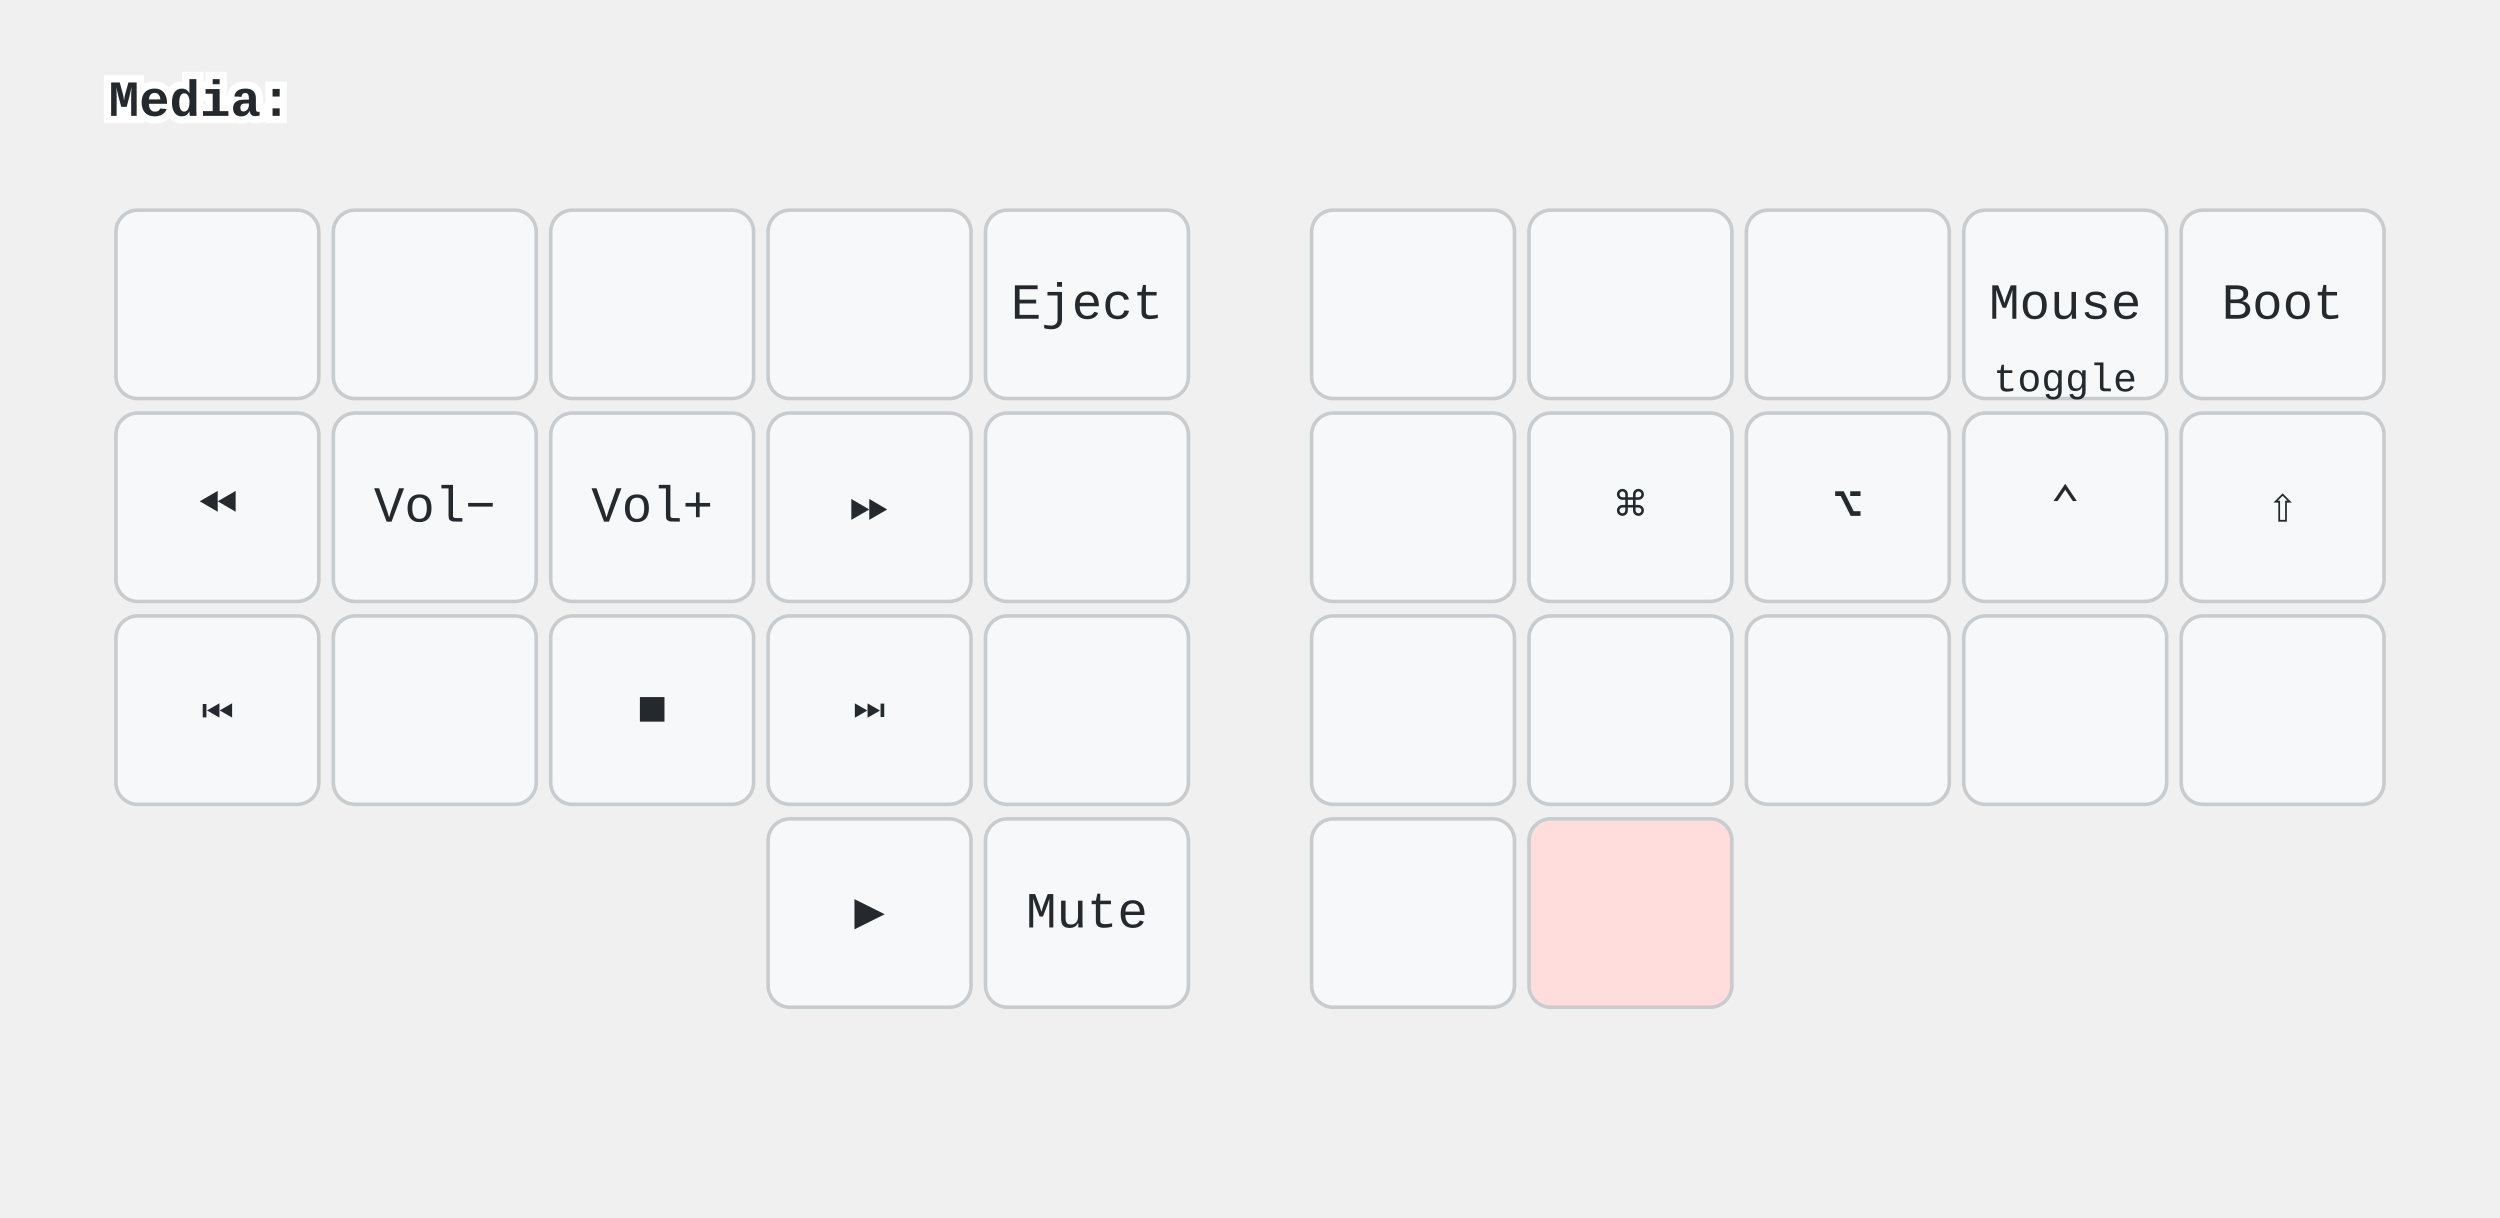
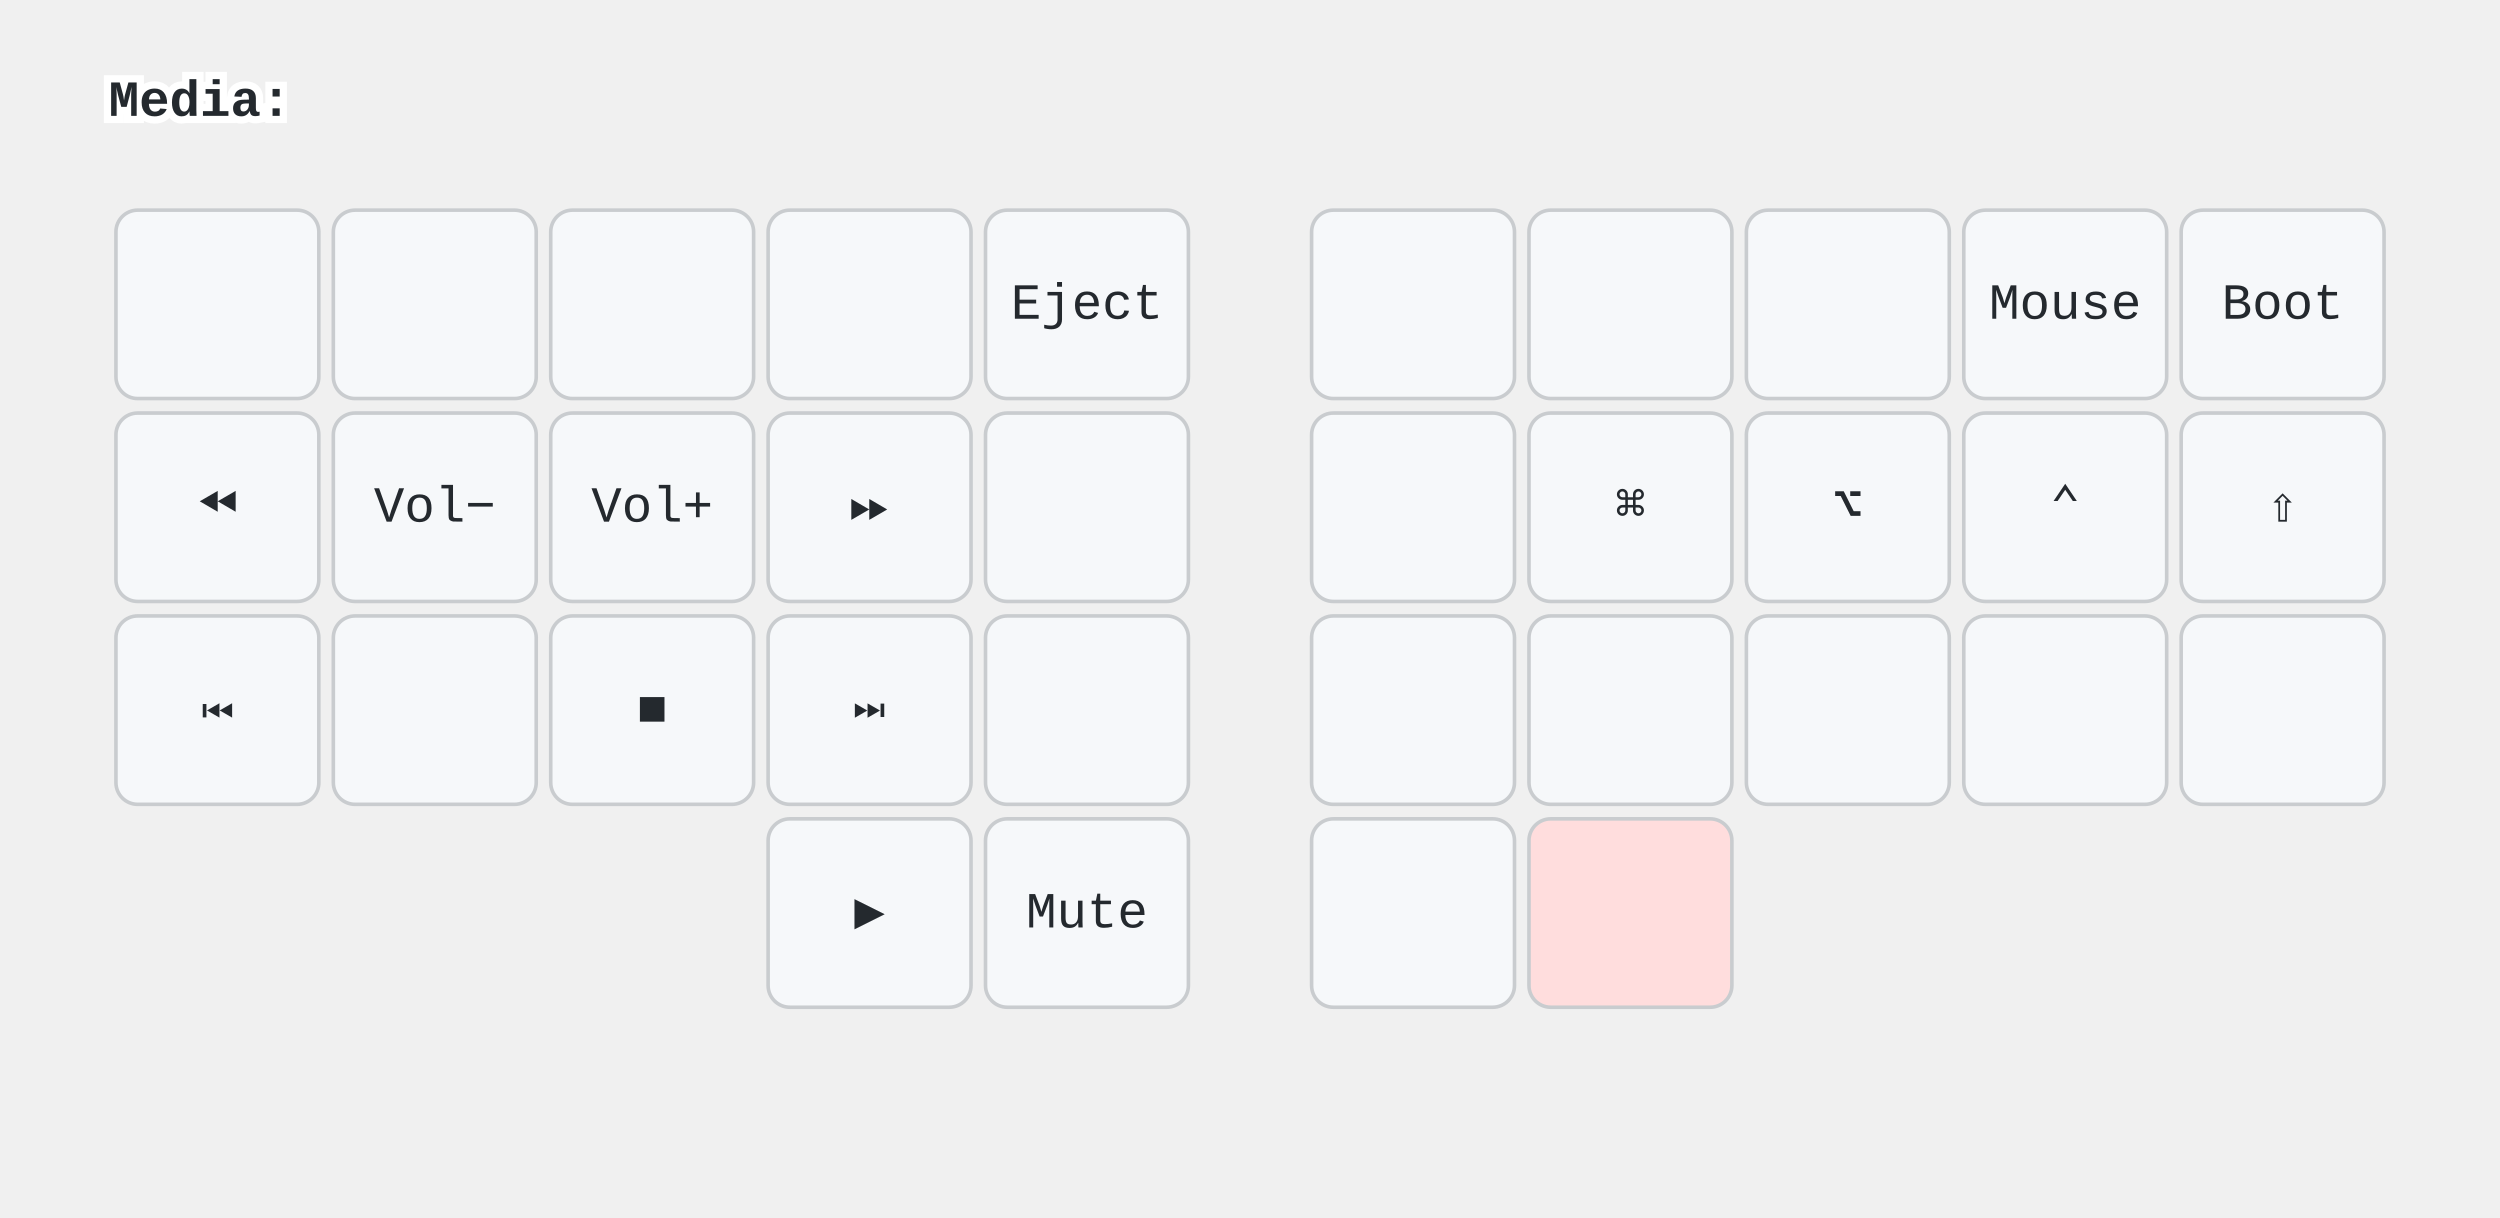
<svg xmlns="http://www.w3.org/2000/svg" width="690" height="336" viewBox="0 0 690 336" class="keymap">
  <style>/* inherit to force styles through use tags */
svg path {
    fill: inherit;
}

/* font and background color specifications */
svg.keymap {
    font-family: SFMono-Regular,Consolas,Liberation Mono,Menlo,monospace;
    font-size: 14px;
    font-kerning: normal;
    text-rendering: optimizeLegibility;
    fill: #24292e;
}

/* default key styling */
rect.key {
    fill: #f6f8fa;
}

rect.key, rect.combo {
    stroke: #c9cccf;
    stroke-width: 1;
}

/* default key side styling, only used is draw_key_sides is set */
rect.side {
    filter: brightness(90%);
}

/* color accent for combo boxes */
rect.combo, rect.combo-separate {
    fill: #cdf;
}

/* color accent for held keys */
rect.held, rect.combo.held {
    fill: #fdd;
}

/* color accent for ghost (optional) keys */
rect.ghost, rect.combo.ghost {
    stroke-dasharray: 4, 4;
    stroke-width: 2;
}

text {
    text-anchor: middle;
    dominant-baseline: middle;
}

/* styling for layer labels */
text.label {
    font-weight: bold;
    text-anchor: start;
    stroke: white;
    stroke-width: 4;
    paint-order: stroke;
}

/* styling for optional footer */
text.footer {
    text-anchor: end;
    dominant-baseline: auto;
    stroke: white;
    stroke-width: 4;
    paint-order: stroke;
}

/* styling for combo tap, and key non-tap label text */
text.combo, text.hold, text.shifted, text.left, text.right, text.tl, text.tr, text.bl, text.br {
    font-size: 11px;
}

text.hold, text.bl, text.br {
    text-anchor: middle;
    dominant-baseline: auto;
}

text.shifted, text.tl, text.tr {
    text-anchor: middle;
    dominant-baseline: hanging;
}

text.left, text.tl, text.bl {
    text-anchor: start;
}

text.right, text.tr, text.br {
    text-anchor: end;
}

text.layer-activator {
    text-decoration: underline;
}

/* styling for hold/shifted label text in combo box */
text.combo.hold, text.combo.shifted, text.combo.left, text.combo.right {
    font-size: 8px;
}

/* lighter symbol for transparent keys */
text.trans {
    fill: #7b7e81;
}

/* styling for combo dendrons */
path.combo {
    stroke-width: 1;
    stroke: gray;
    fill: none;
}

/* Start Tabler Icons Cleanup */
/* cannot use height/width with glyphs */
.icon-tabler &gt; path {
    fill: inherit;
    stroke: inherit;
    stroke-width: 2;
}
/* hide tabler's default box */
.icon-tabler &gt; path[stroke="none"][fill="none"] {
    visibility: hidden;
}
/* End Tabler Icons Cleanup */
</style>
  <g transform="translate(30, 0)" class="layer-Media">
    <text x="0" y="28" class="label" id="Media">Media:</text>
    <g transform="translate(0, 56)">
      <g transform="translate(30, 28)" class="key keypos-0">
        <rect rx="6" ry="6" x="-28" y="-26" width="56" height="52" class="key" />
      </g>
      <g transform="translate(90, 28)" class="key keypos-1">
        <rect rx="6" ry="6" x="-28" y="-26" width="56" height="52" class="key" />
      </g>
      <g transform="translate(150, 28)" class="key keypos-2">
        <rect rx="6" ry="6" x="-28" y="-26" width="56" height="52" class="key" />
      </g>
      <g transform="translate(210, 28)" class="key keypos-3">
        <rect rx="6" ry="6" x="-28" y="-26" width="56" height="52" class="key" />
      </g>
      <g transform="translate(270, 28)" class="key keypos-4">
        <rect rx="6" ry="6" x="-28" y="-26" width="56" height="52" class="key" />
        <text x="0" y="0" class="key tap">Eject</text>
      </g>
      <g transform="translate(360, 28)" class="key keypos-5">
        <rect rx="6" ry="6" x="-28" y="-26" width="56" height="52" class="key" />
      </g>
      <g transform="translate(420, 28)" class="key keypos-6">
        <rect rx="6" ry="6" x="-28" y="-26" width="56" height="52" class="key" />
      </g>
      <g transform="translate(480, 28)" class="key keypos-7">
        <rect rx="6" ry="6" x="-28" y="-26" width="56" height="52" class="key" />
      </g>
      <g transform="translate(540, 28)" class="key keypos-8">
        <rect rx="6" ry="6" x="-28" y="-26" width="56" height="52" class="key" />
        <text x="0" y="0" class="key tap">Mouse</text>
-         <text x="0" y="24" class="key hold">toggle</text>
      </g>
      <g transform="translate(600, 28)" class="key keypos-9">
        <rect rx="6" ry="6" x="-28" y="-26" width="56" height="52" class="key" />
        <text x="0" y="0" class="key tap">Boot</text>
      </g>
      <g transform="translate(30, 84)" class="key keypos-10">
        <rect rx="6" ry="6" x="-28" y="-26" width="56" height="52" class="key" />
        <text x="0" y="0" class="key tap">⏪</text>
      </g>
      <g transform="translate(90, 84)" class="key keypos-11">
        <rect rx="6" ry="6" x="-28" y="-26" width="56" height="52" class="key" />
        <text x="0" y="0" class="key tap">Vol−</text>
      </g>
      <g transform="translate(150, 84)" class="key keypos-12">
        <rect rx="6" ry="6" x="-28" y="-26" width="56" height="52" class="key" />
        <text x="0" y="0" class="key tap">Vol+</text>
      </g>
      <g transform="translate(210, 84)" class="key keypos-13">
        <rect rx="6" ry="6" x="-28" y="-26" width="56" height="52" class="key" />
        <text x="0" y="0" class="key tap">⏩</text>
      </g>
      <g transform="translate(270, 84)" class="key keypos-14">
        <rect rx="6" ry="6" x="-28" y="-26" width="56" height="52" class="key" />
      </g>
      <g transform="translate(360, 84)" class="key keypos-15">
        <rect rx="6" ry="6" x="-28" y="-26" width="56" height="52" class="key" />
      </g>
      <g transform="translate(420, 84)" class="key keypos-16">
        <rect rx="6" ry="6" x="-28" y="-26" width="56" height="52" class="key" />
        <text x="0" y="0" class="key tap">⌘</text>
      </g>
      <g transform="translate(480, 84)" class="key keypos-17">
        <rect rx="6" ry="6" x="-28" y="-26" width="56" height="52" class="key" />
        <text x="0" y="0" class="key tap">⌥</text>
      </g>
      <g transform="translate(540, 84)" class="key keypos-18">
        <rect rx="6" ry="6" x="-28" y="-26" width="56" height="52" class="key" />
        <text x="0" y="0" class="key tap">⌃</text>
      </g>
      <g transform="translate(600, 84)" class="key keypos-19">
        <rect rx="6" ry="6" x="-28" y="-26" width="56" height="52" class="key" />
        <text x="0" y="0" class="key tap">⇧</text>
      </g>
      <g transform="translate(30, 140)" class="key keypos-20">
        <rect rx="6" ry="6" x="-28" y="-26" width="56" height="52" class="key" />
        <text x="0" y="0" class="key tap">⏮</text>
      </g>
      <g transform="translate(90, 140)" class="key keypos-21">
        <rect rx="6" ry="6" x="-28" y="-26" width="56" height="52" class="key" />
      </g>
      <g transform="translate(150, 140)" class="key keypos-22">
        <rect rx="6" ry="6" x="-28" y="-26" width="56" height="52" class="key" />
        <text x="0" y="0" class="key tap">■</text>
      </g>
      <g transform="translate(210, 140)" class="key keypos-23">
        <rect rx="6" ry="6" x="-28" y="-26" width="56" height="52" class="key" />
        <text x="0" y="0" class="key tap">⏭</text>
      </g>
      <g transform="translate(270, 140)" class="key keypos-24">
        <rect rx="6" ry="6" x="-28" y="-26" width="56" height="52" class="key" />
      </g>
      <g transform="translate(360, 140)" class="key keypos-25">
        <rect rx="6" ry="6" x="-28" y="-26" width="56" height="52" class="key" />
      </g>
      <g transform="translate(420, 140)" class="key keypos-26">
        <rect rx="6" ry="6" x="-28" y="-26" width="56" height="52" class="key" />
      </g>
      <g transform="translate(480, 140)" class="key keypos-27">
        <rect rx="6" ry="6" x="-28" y="-26" width="56" height="52" class="key" />
      </g>
      <g transform="translate(540, 140)" class="key keypos-28">
        <rect rx="6" ry="6" x="-28" y="-26" width="56" height="52" class="key" />
      </g>
      <g transform="translate(600, 140)" class="key keypos-29">
        <rect rx="6" ry="6" x="-28" y="-26" width="56" height="52" class="key" />
      </g>
      <g transform="translate(210, 196)" class="key keypos-30">
        <rect rx="6" ry="6" x="-28" y="-26" width="56" height="52" class="key" />
        <text x="0" y="0" class="key tap">▶</text>
      </g>
      <g transform="translate(270, 196)" class="key keypos-31">
        <rect rx="6" ry="6" x="-28" y="-26" width="56" height="52" class="key" />
        <text x="0" y="0" class="key tap">Mute</text>
      </g>
      <g transform="translate(360, 196)" class="key keypos-32">
        <rect rx="6" ry="6" x="-28" y="-26" width="56" height="52" class="key" />
      </g>
      <g transform="translate(420, 196)" class="key held keypos-33">
        <rect rx="6" ry="6" x="-28" y="-26" width="56" height="52" class="key held" />
      </g>
    </g>
  </g>
</svg>
